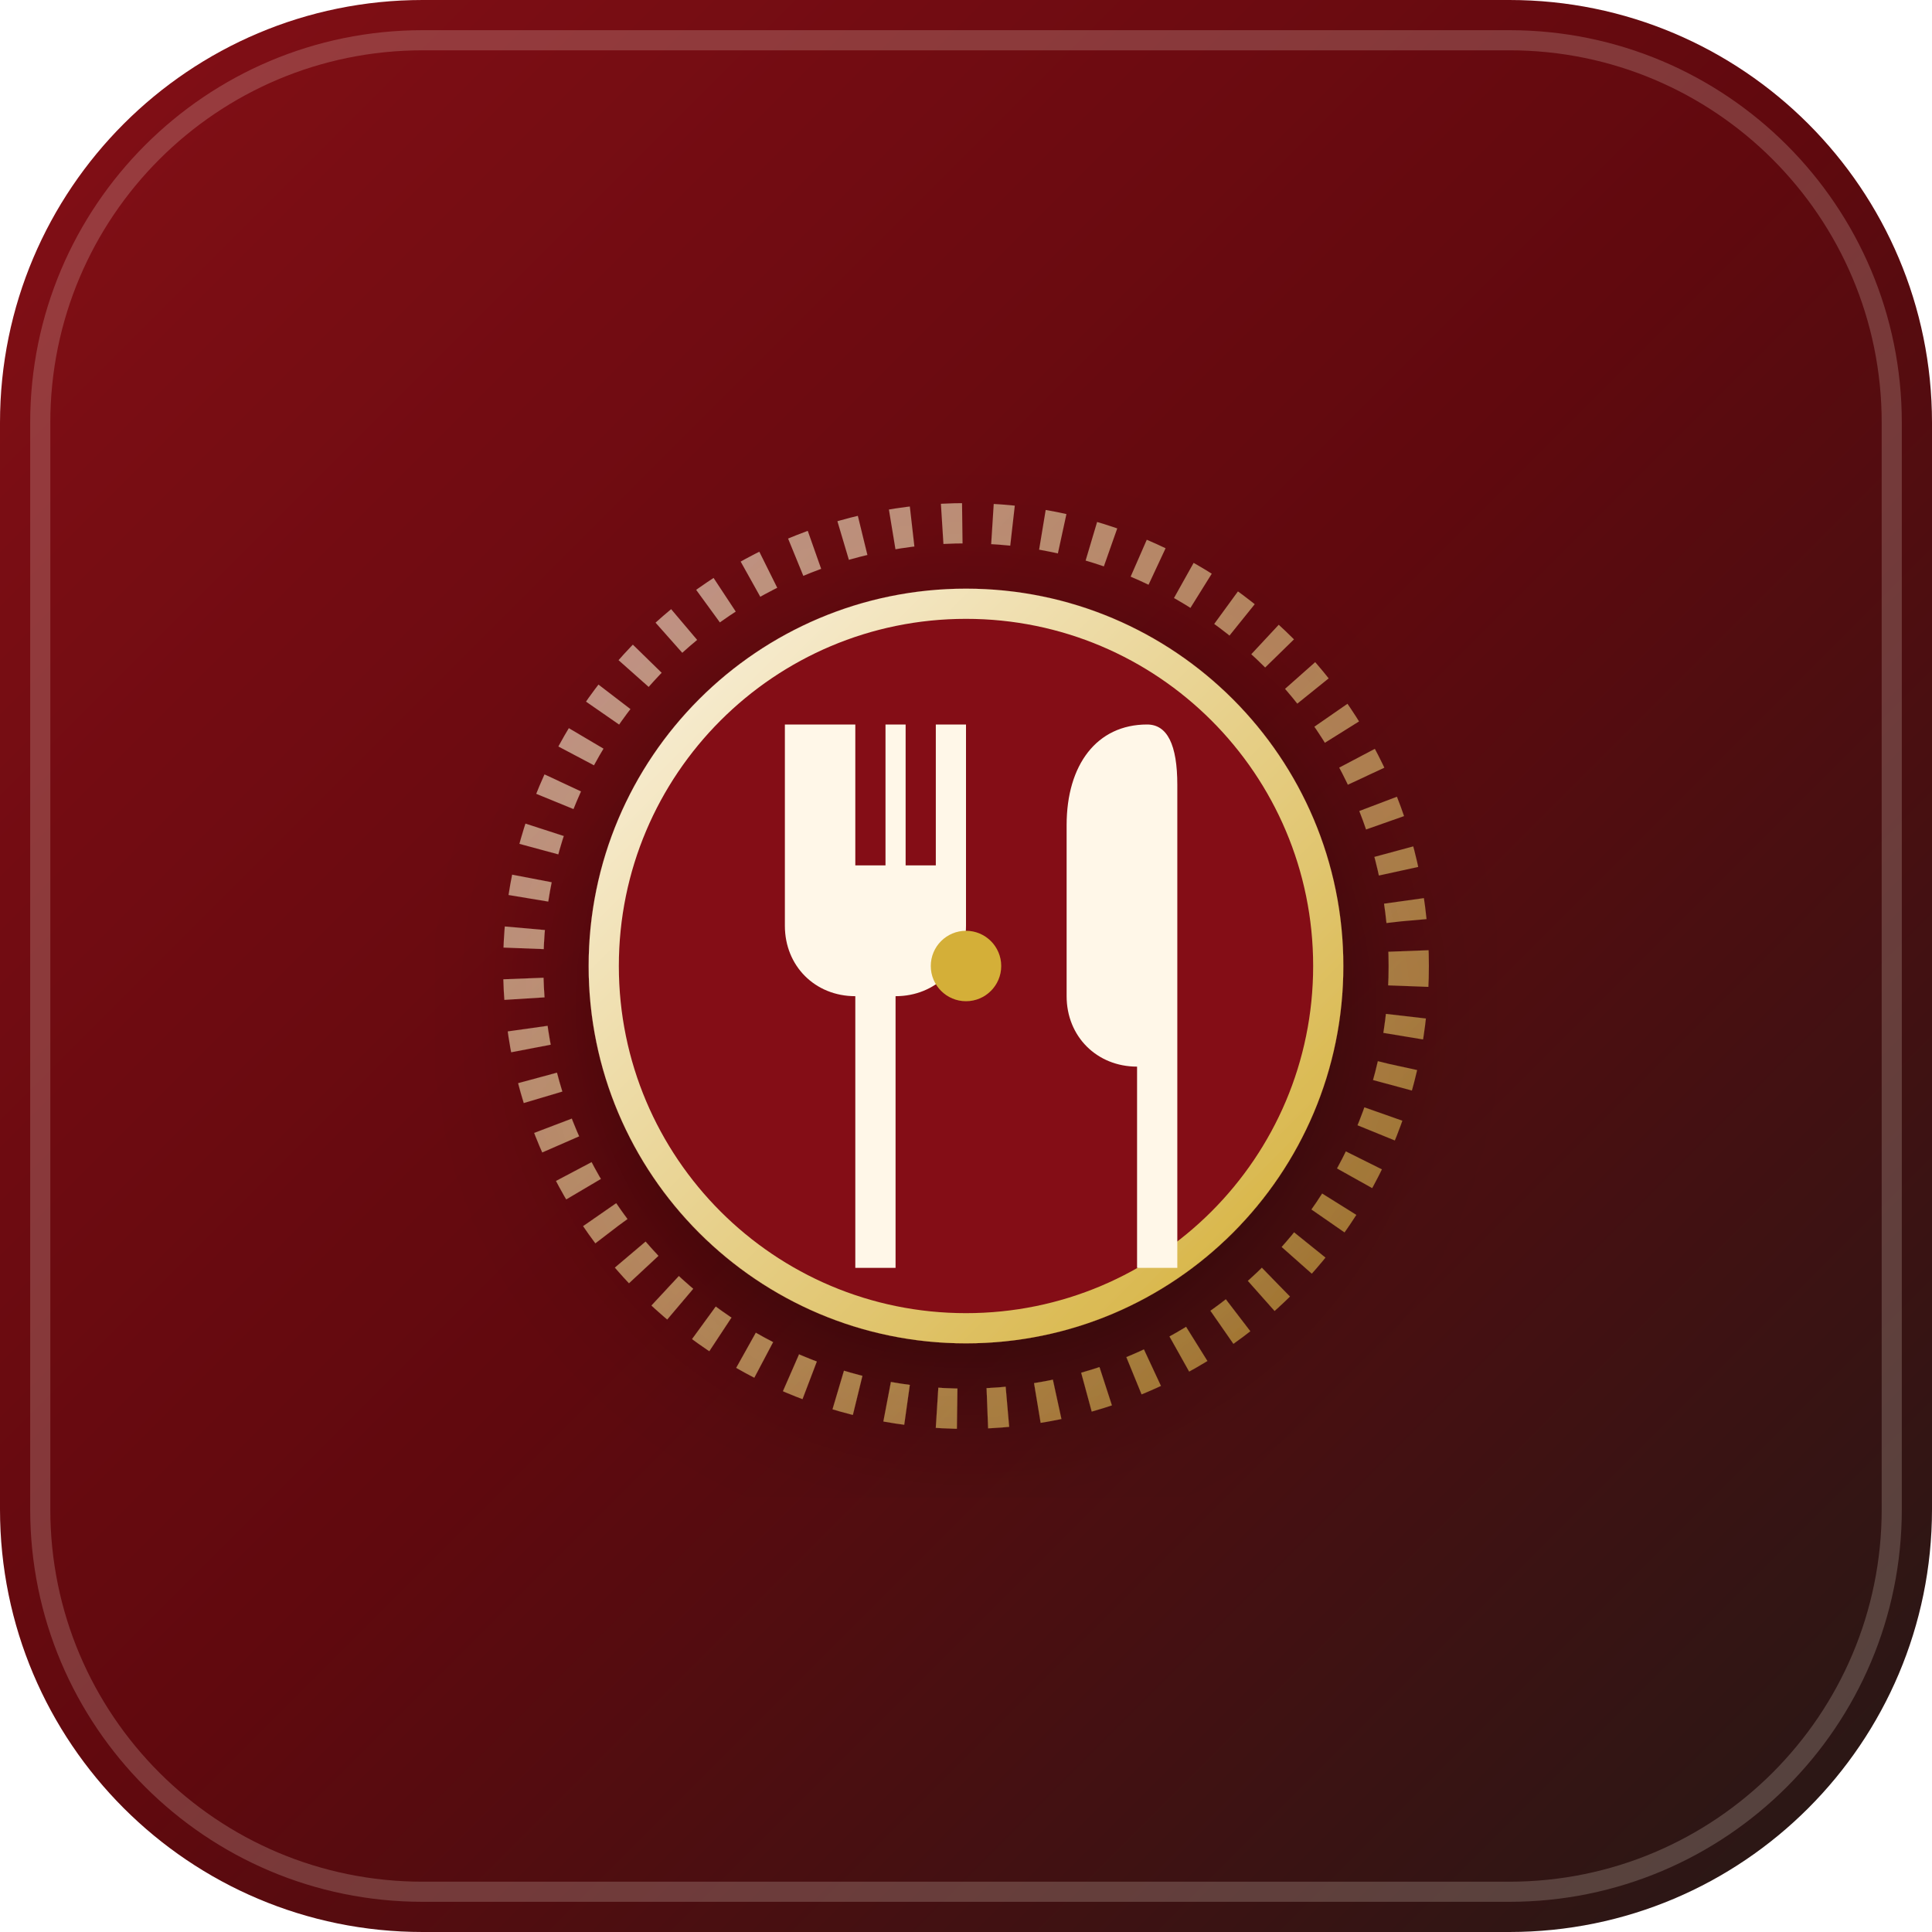
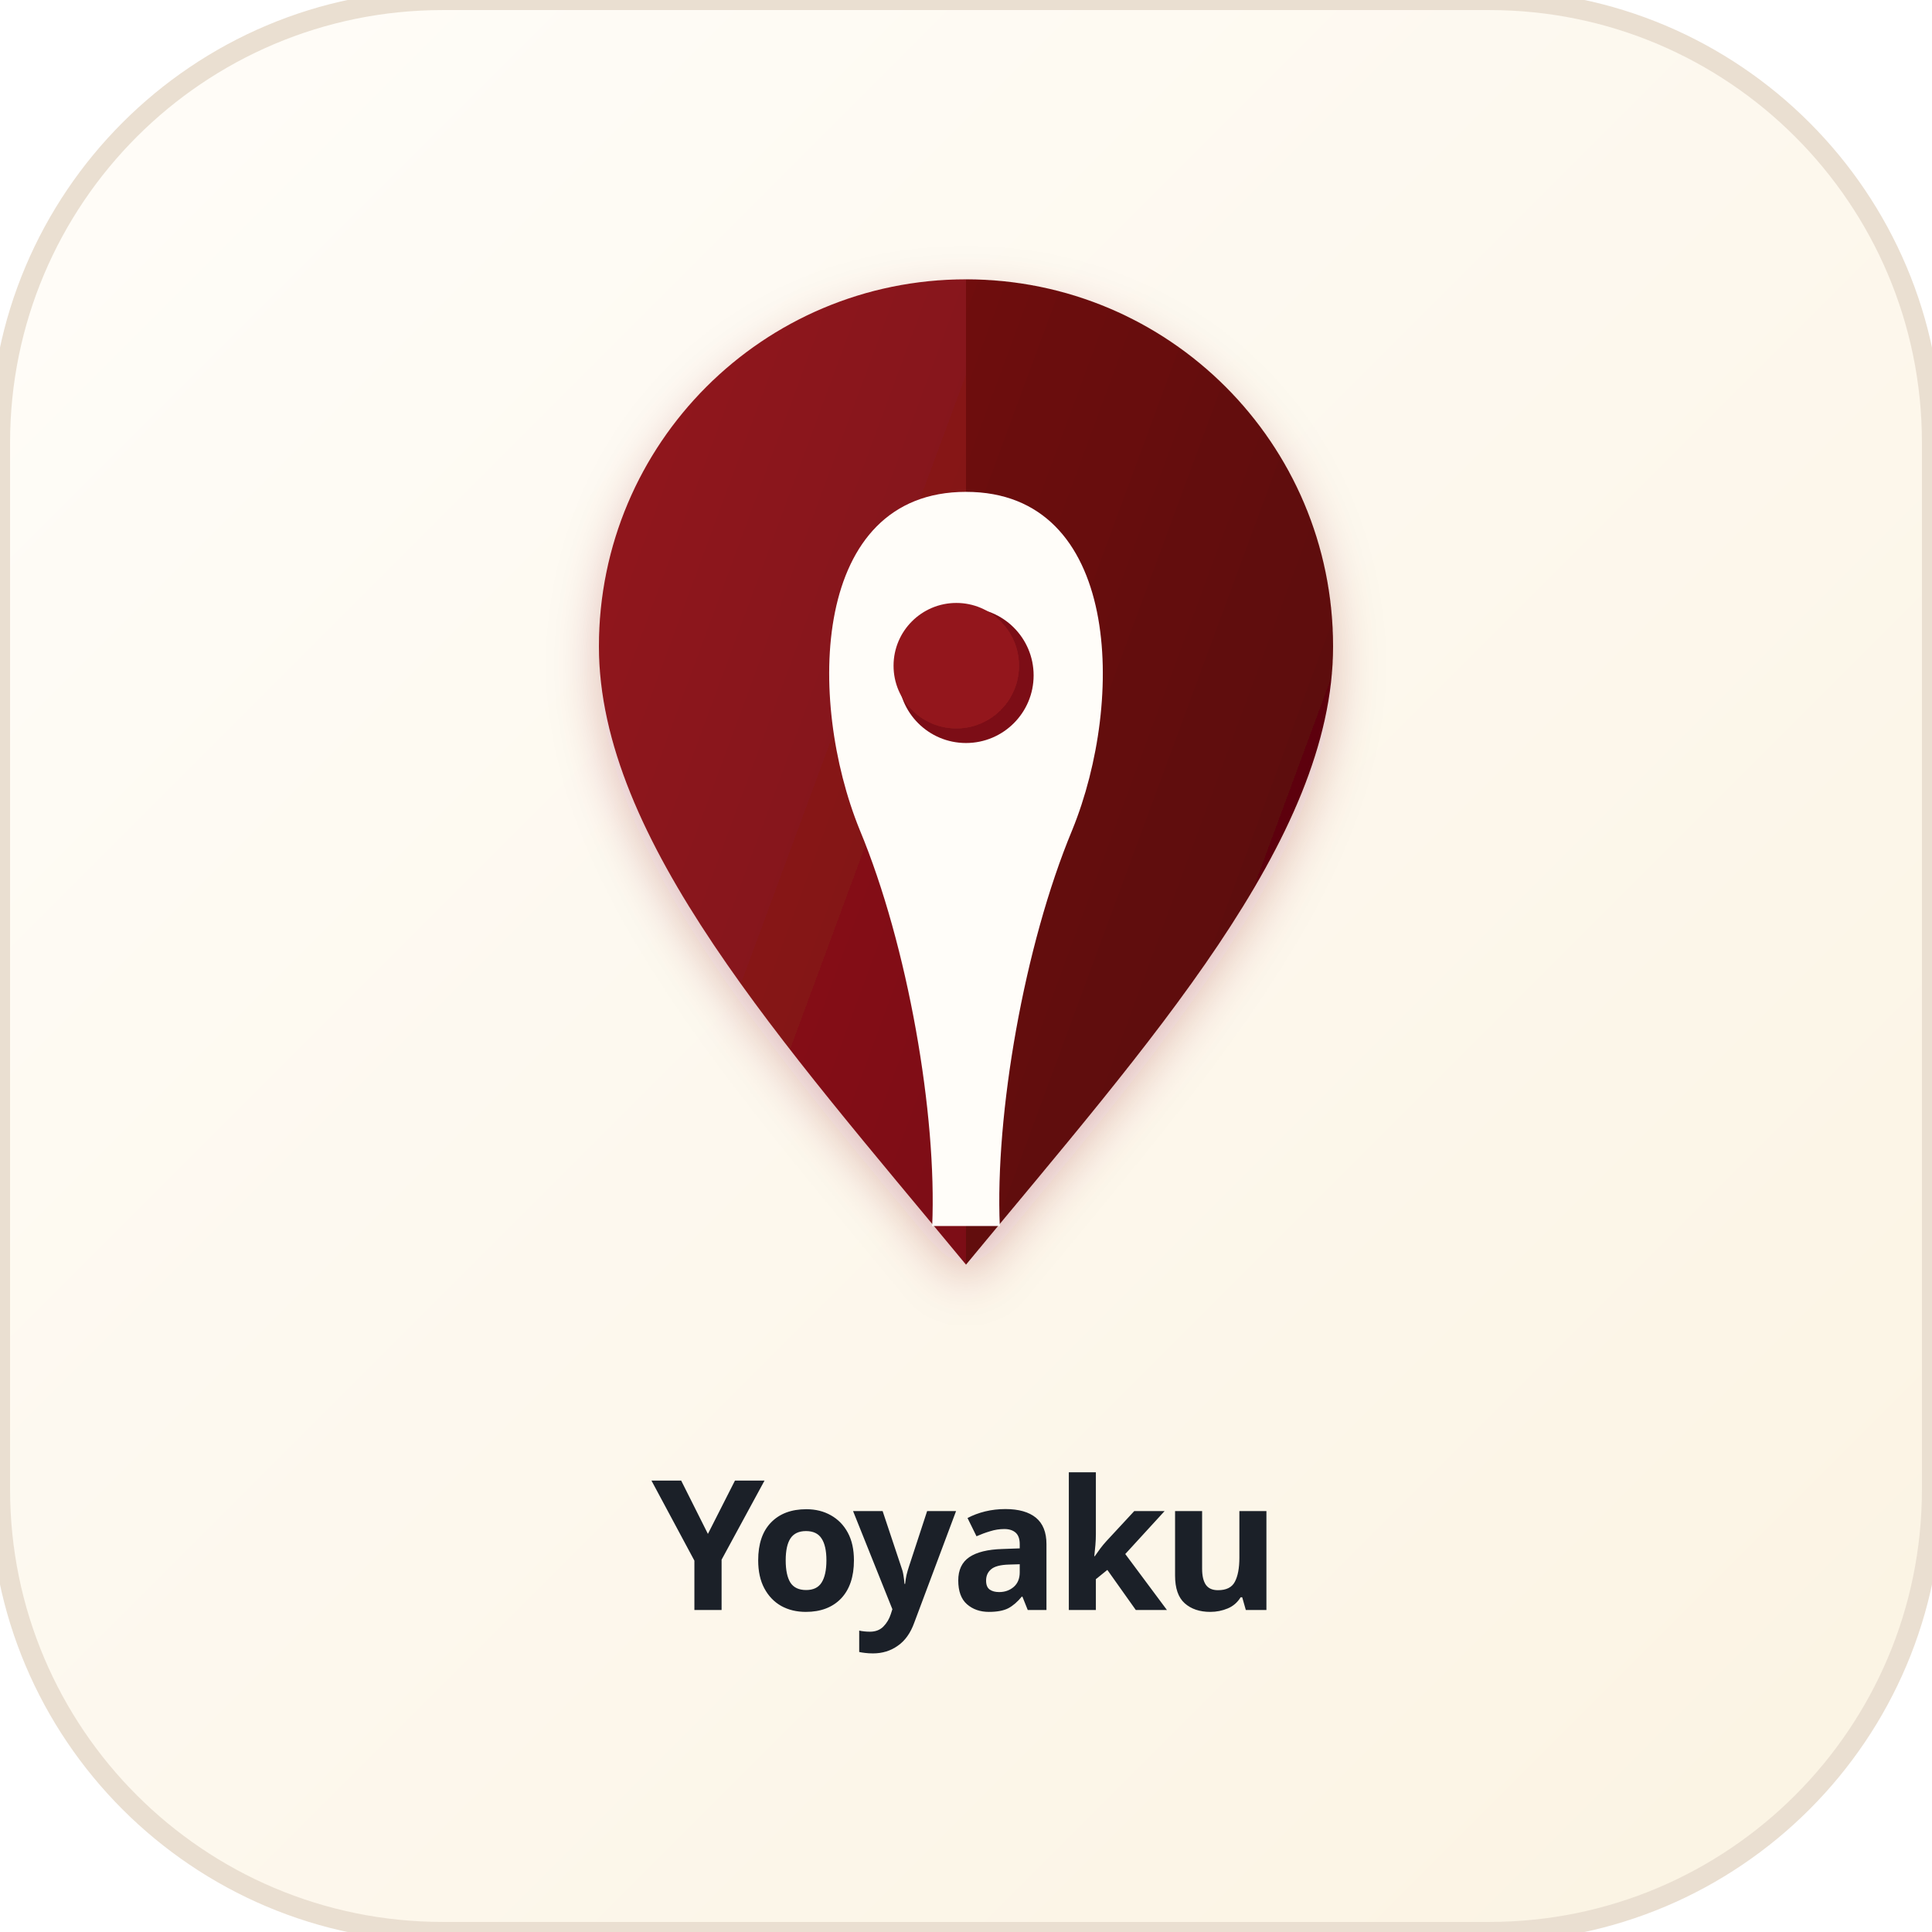
- <svg xmlns="http://www.w3.org/2000/svg" viewBox="0 0 192 192" width="192" height="192">
+ <svg xmlns="http://www.w3.org/2000/svg" viewBox="0 0 192 192" width="192" height="192" fill="none">
  <defs>
-     <linearGradient id="yoyakuBg" x1="0%" y1="0%" x2="100%" y2="100%">
-       <stop offset="0%" stop-color="#840f16" />
-       <stop offset="50%" stop-color="#60090e" />
-       <stop offset="100%" stop-color="#231916" />
+     <linearGradient id="iconBg192" x1="0%" y1="0%" x2="100%" y2="100%">
+       <stop offset="0%" stop-color="#FFFDF9" />
+       <stop offset="100%" stop-color="#FBF3E2" />
    </linearGradient>
-     <linearGradient id="goldAcc" x1="0%" y1="0%" x2="100%" y2="100%">
-       <stop offset="0%" stop-color="#FBF3E2" />
-       <stop offset="100%" stop-color="#D4AF37" />
+     <linearGradient id="pinLeft192" x1="0%" y1="0%" x2="100%" y2="100%">
+       <stop offset="0%" stop-color="#93181F" />
+       <stop offset="100%" stop-color="#7C0E15" />
    </linearGradient>
-     <filter id="dropShadow" x="-10%" y="-10%" width="120%" height="120%">
-       <feDropShadow dx="0" dy="4" stdDeviation="6" flood-color="#000000" flood-opacity="0.35" />
+     <linearGradient id="pinRight192" x1="0%" y1="0%" x2="100%" y2="100%">
+       <stop offset="0%" stop-color="#6F0A11" />
+       <stop offset="100%" stop-color="#55050A" />
+     </linearGradient>
+     <filter id="dropShadow192" x="-10%" y="-10%" width="120%" height="120%">
+       <feDropShadow dx="0" dy="4" stdDeviation="5" flood-color="#840f16" flood-opacity="0.25" />
    </filter>
  </defs>
-   <rect width="192" height="192" rx="42" fill="url(#yoyakuBg)" />
-   <rect x="4" y="4" width="184" height="184" rx="38" fill="none" stroke="rgba(251, 243, 226, 0.2)" stroke-width="2" />
-   <g filter="url(#dropShadow)">
-     <circle cx="96" cy="96" r="44" fill="none" stroke="url(#goldAcc)" stroke-width="4" stroke-dasharray="2 3" opacity="0.6" />
-     <circle cx="96" cy="96" r="36" fill="#840f16" stroke="url(#goldAcc)" stroke-width="3" />
-     <path d="M78 72 v20 c0 4 3 7 7 7 v27 h4 v-27 c4 0 7-3 7-7 v-20 h-3 v14 h-3 v-14 h-2 v14 h-3 v-14 z" fill="#FFF7E8" />
-     <path d="M114 72 c-5 0 -8 4 -8 10 v17 c0 4 3 7 7 7 v20 h4 v-48 c0 -4 -1 -6 -3 -6 z" fill="#FFF7E8" />
-     <circle cx="96" cy="96" r="3.5" fill="#D4AF37" />
+   <rect width="192" height="192" rx="44" fill="url(#iconBg192)" stroke="#EADFD1" stroke-width="2" />
+   <g transform="translate(48, 22) scale(0.48)" filter="url(#dropShadow192)">
+     <path d="M 100 12 C 58 12 24 46 24 88 C 24 128 62 170 100 216 L 100 12 Z" fill="url(#pinLeft192)" />
+     <path d="M 100 12 L 100 216 C 138 170 176 128 176 88 C 176 46 142 12 100 12 Z" fill="url(#pinRight192)" />
+     <path d="       M 93 208       C 94 185 88 150 78 126       C 67 99 68 56 100 56       C 132 56 133 99 122 126       C 112 150 106 185 107 208       Z" fill="#FFFDF9" />
+     <circle cx="100" cy="94" r="14" fill="#7C0E15" />
+     <circle cx="98" cy="92" r="13" fill="#93181F" />
  </g>
+   <text x="96" y="160" text-anchor="middle" font-family="'Plus Jakarta Sans', system-ui, sans-serif" font-size="18" font-weight="900" fill="#1B2028" letter-spacing="-0.03em">
+     Yoyaku
+   </text>
</svg>
